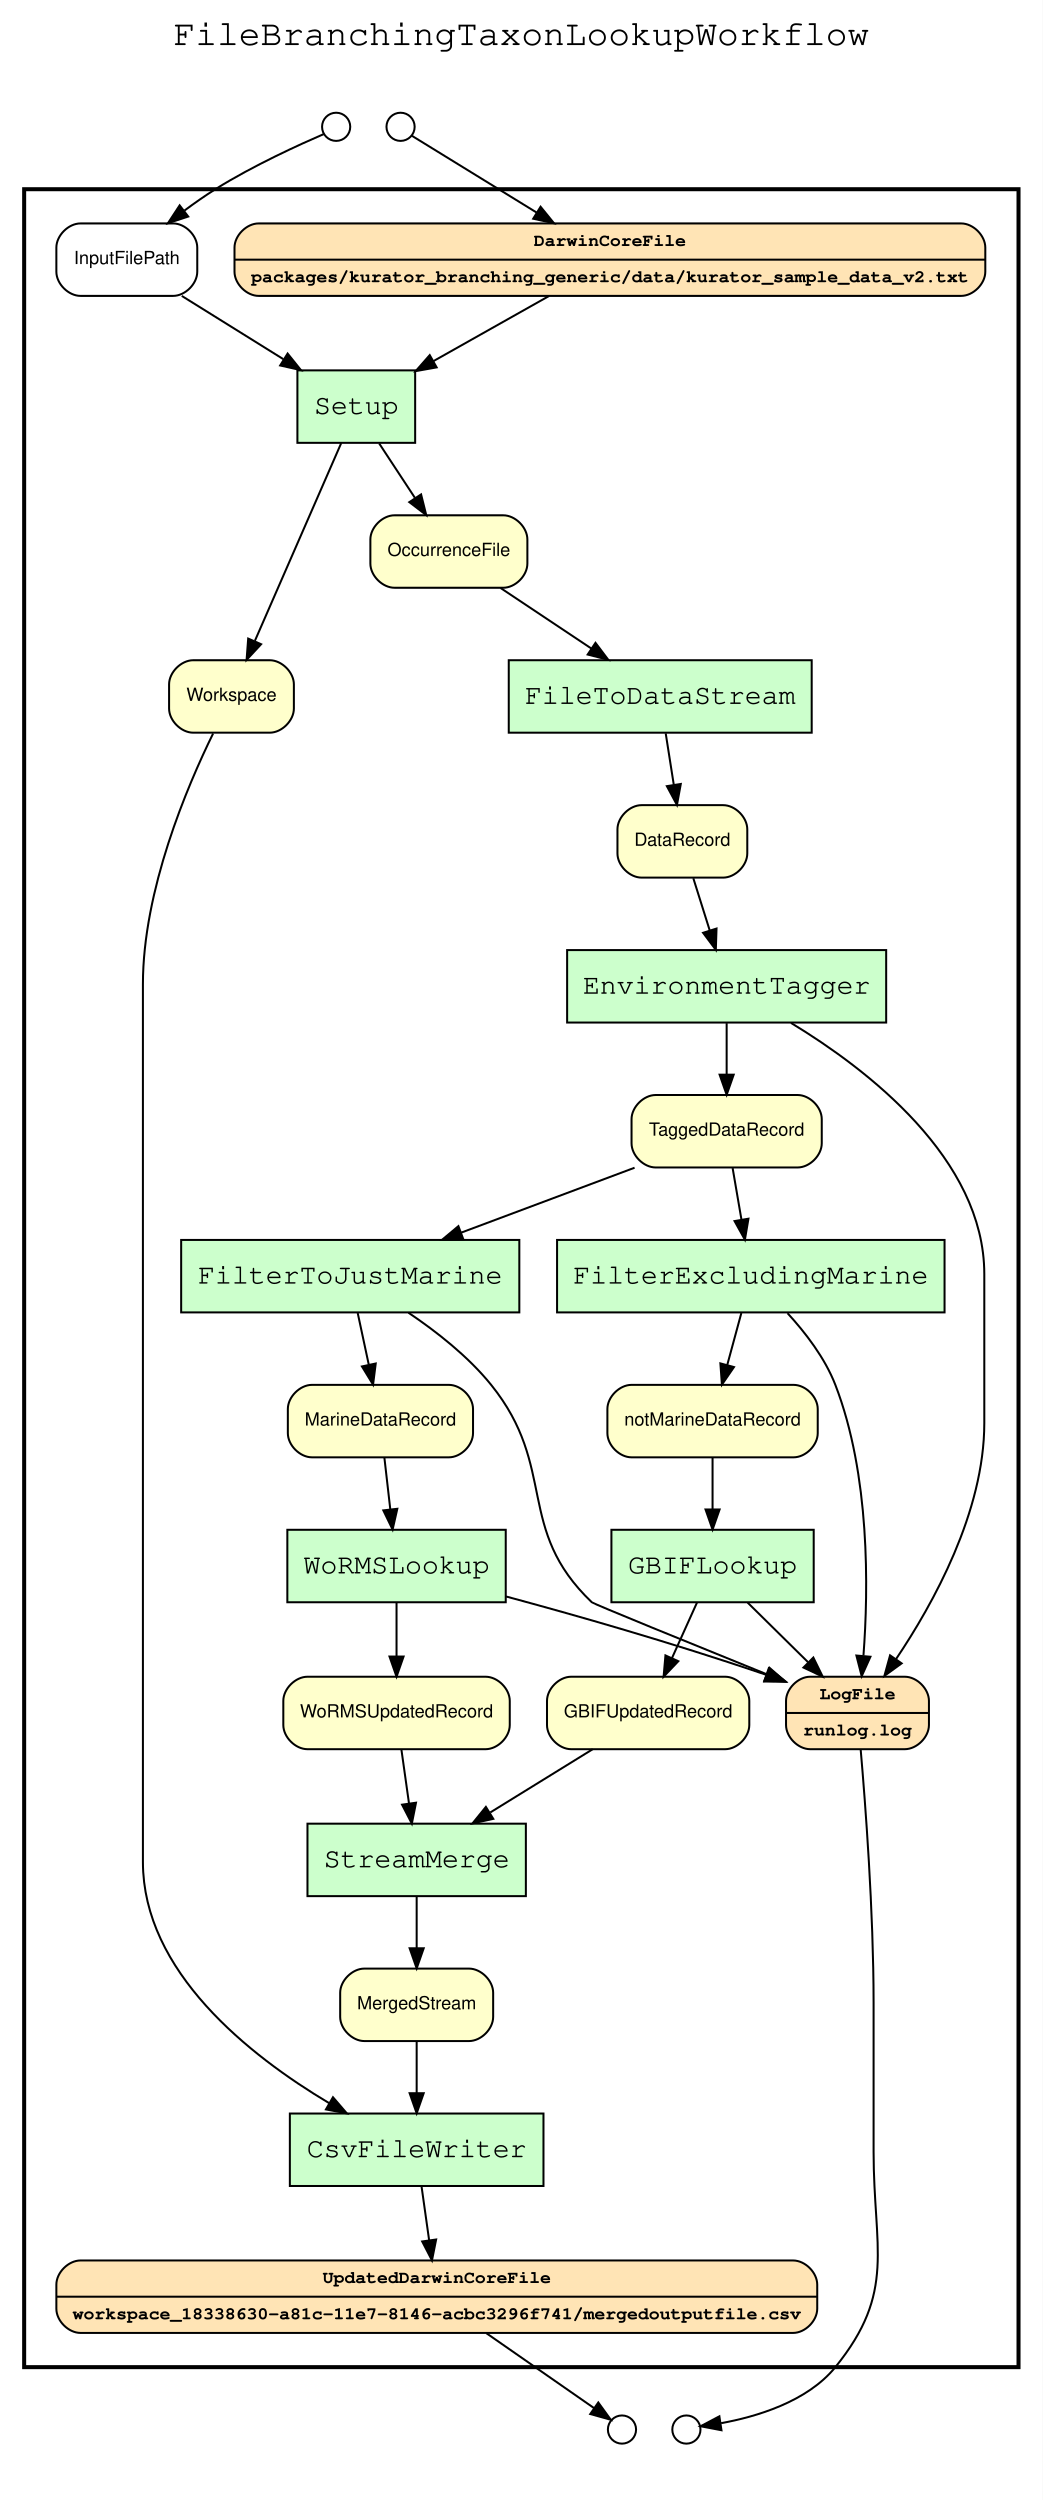
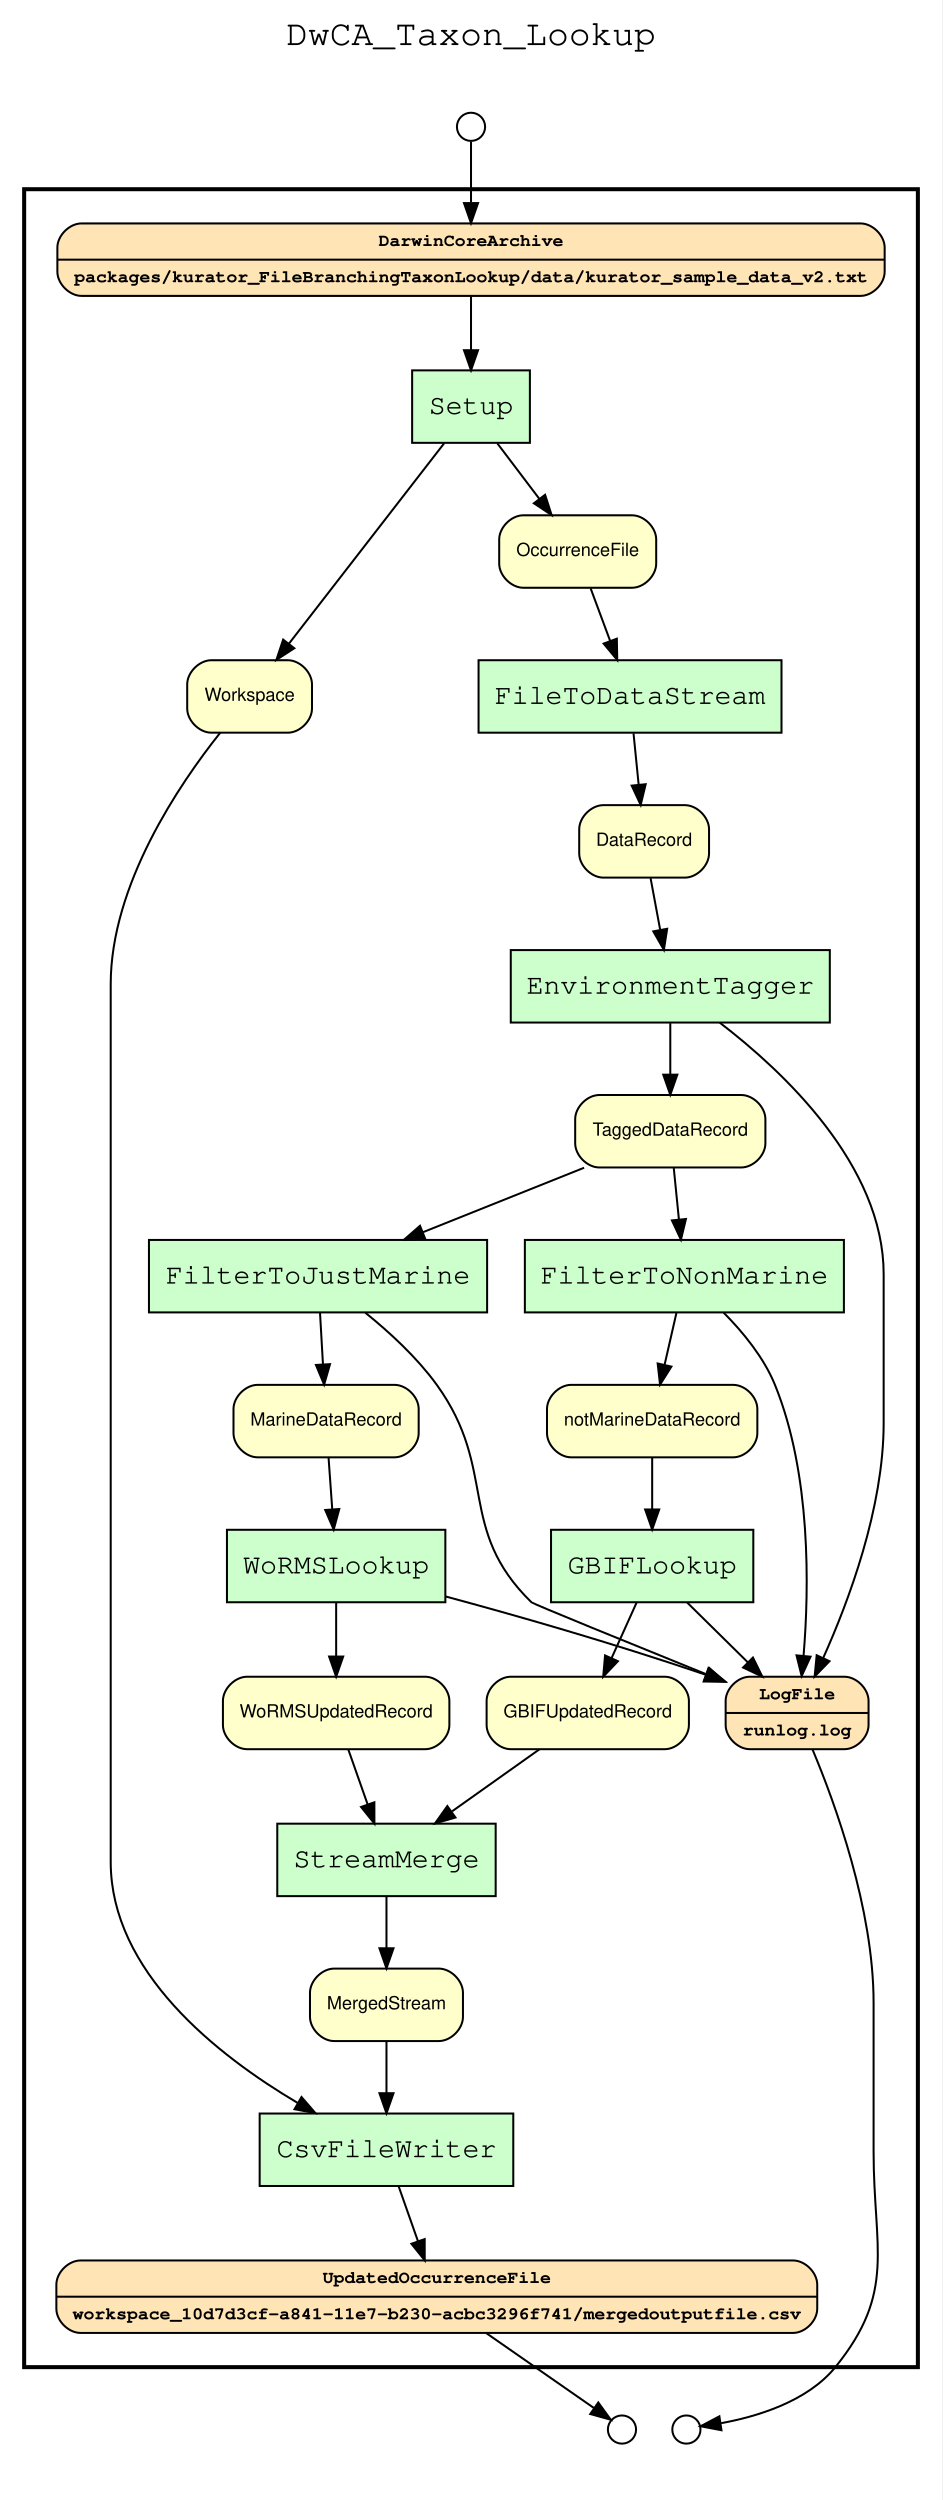
- <svg xmlns="http://www.w3.org/2000/svg" width="518pt" height="1242pt" viewBox="0.00 0.00 518.00 1242.00">
+ <svg xmlns="http://www.w3.org/2000/svg" width="468pt" height="1242pt" viewBox="0.00 0.00 468.00 1242.00">
  <g id="graph0" class="graph" transform="scale(1 1) rotate(0) translate(4 1238)">
-     <polygon fill="white" stroke="none" points="-4,4 -4,-1238 514,-1238 514,4 -4,4" />
-     <text text-anchor="middle" x="255" y="-1215.6" font-family="Courier,monospace" font-size="18.00">FileBranchingTaxonLookupWorkflow</text>
+     <polygon fill="white" stroke="none" points="-4,4 -4,-1238 464,-1238 464,4 -4,4" />
+     <text text-anchor="middle" x="230" y="-1215.6" font-family="Courier,monospace" font-size="18.00">DwCA_Taxon_Lookup</text>
+     <g id="clust1" class="cluster">
+       <polygon fill="none" stroke="black" stroke-width="2" points="8,-62 8,-1144 452,-1144 452,-62 8,-62" />
+     </g>
+     <g id="clust2" class="cluster">
+       <polygon fill="none" stroke="white" stroke-width="2" points="16,-70 16,-1136 444,-1136 444,-70 16,-70" />
+     </g>
+     <g id="clust3" class="cluster">
+       <polygon fill="none" stroke="white" stroke-width="2" points="207,-1152 207,-1198 253,-1198 253,-1152 207,-1152" />
+     </g>
+     <g id="clust4" class="cluster">
+       <polygon fill="none" stroke="white" stroke-width="2" points="215,-1160 215,-1190 245,-1190 245,-1160 215,-1160" />
+     </g>
    <g id="clust5" class="cluster">
      <polygon fill="none" stroke="white" stroke-width="2" points="282,-8 282,-54 360,-54 360,-8 282,-8" />
    </g>
    <g id="clust6" class="cluster">
      <polygon fill="none" stroke="white" stroke-width="2" points="290,-16 290,-46 352,-46 352,-16 290,-16" />
    </g>
-     <g id="clust1" class="cluster">
-       <polygon fill="none" stroke="black" stroke-width="2" points="8,-62 8,-1144 502,-1144 502,-62 8,-62" />
-     </g>
-     <g id="clust2" class="cluster">
-       <polygon fill="none" stroke="white" stroke-width="2" points="16,-70 16,-1136 494,-1136 494,-70 16,-70" />
-     </g>
-     <g id="clust3" class="cluster">
-       <polygon fill="none" stroke="white" stroke-width="2" points="140,-1152 140,-1198 218,-1198 218,-1152 140,-1152" />
-     </g>
-     <g id="clust4" class="cluster">
-       <polygon fill="none" stroke="white" stroke-width="2" points="148,-1160 148,-1190 210,-1190 210,-1160 148,-1160" />
-     </g>
    <g id="node1" class="node">
-       <polygon fill="#ccffcc" stroke="black" points="202.25,-1054 143.75,-1054 143.75,-1018 202.25,-1018 202.25,-1054" />
-       <text text-anchor="middle" x="173" y="-1032.3" font-family="Courier,monospace" font-size="14.00">Setup</text>
+       <polygon fill="#ccffcc" stroke="black" points="259.25,-1054 200.75,-1054 200.75,-1018 259.25,-1018 259.25,-1054" />
+       <text text-anchor="middle" x="230" y="-1032.3" font-family="Courier,monospace" font-size="14.00">Setup</text>
    </g>
    <g id="node11" class="node">
-       <path fill="#ffffcc" stroke="black" d="M130,-910C130,-910 92,-910 92,-910 86,-910 80,-904 80,-898 80,-898 80,-886 80,-886 80,-880 86,-874 92,-874 92,-874 130,-874 130,-874 136,-874 142,-880 142,-886 142,-886 142,-898 142,-898 142,-904 136,-910 130,-910" />
-       <text text-anchor="middle" x="111" y="-889.8" font-family="Helvetica,sans-Serif" font-size="9.00">Workspace</text>
+       <path fill="#ffffcc" stroke="black" d="M139,-910C139,-910 101,-910 101,-910 95,-910 89,-904 89,-898 89,-898 89,-886 89,-886 89,-880 95,-874 101,-874 101,-874 139,-874 139,-874 145,-874 151,-880 151,-886 151,-886 151,-898 151,-898 151,-904 145,-910 139,-910" />
+       <text text-anchor="middle" x="120" y="-889.8" font-family="Helvetica,sans-Serif" font-size="9.00">Workspace</text>
+     </g>
+     <g id="edge12" class="edge">
+       <path fill="none" stroke="black" d="M216.731,-1017.87C197.488,-993.031 161.712,-946.846 139.476,-918.142" />
+       <polygon fill="black" stroke="black" points="142.207,-915.951 133.316,-910.189 136.673,-920.238 142.207,-915.951" />
+     </g>
+     <g id="node12" class="node">
+       <path fill="#ffffcc" stroke="black" d="M310,-982C310,-982 256,-982 256,-982 250,-982 244,-976 244,-970 244,-970 244,-958 244,-958 244,-952 250,-946 256,-946 256,-946 310,-946 310,-946 316,-946 322,-952 322,-958 322,-958 322,-970 322,-970 322,-976 316,-982 310,-982" />
+       <text text-anchor="middle" x="283" y="-961.8" font-family="Helvetica,sans-Serif" font-size="9.00">OccurrenceFile</text>
    </g>
    <g id="edge13" class="edge">
-       <path fill="none" stroke="black" d="M165.521,-1017.87C154.862,-993.457 135.2,-948.426 122.629,-919.635" />
-       <polygon fill="black" stroke="black" points="125.714,-917.953 118.505,-910.189 119.299,-920.754 125.714,-917.953" />
-     </g>
-     <g id="node12" class="node">
-       <path fill="#ffffcc" stroke="black" d="M246,-982C246,-982 192,-982 192,-982 186,-982 180,-976 180,-970 180,-970 180,-958 180,-958 180,-952 186,-946 192,-946 192,-946 246,-946 246,-946 252,-946 258,-952 258,-958 258,-958 258,-970 258,-970 258,-976 252,-982 246,-982" />
-       <text text-anchor="middle" x="219" y="-961.8" font-family="Helvetica,sans-Serif" font-size="9.00">OccurrenceFile</text>
+       <path fill="none" stroke="black" d="M243.101,-1017.7C249.391,-1009.39 257.047,-999.277 263.965,-990.141" />
+       <polygon fill="black" stroke="black" points="266.804,-992.19 270.05,-982.104 261.223,-987.964 266.804,-992.19" />
+     </g>
+     <g id="node2" class="node">
+       <polygon fill="#ccffcc" stroke="black" points="384.25,-910 233.75,-910 233.75,-874 384.25,-874 384.25,-910" />
+       <text text-anchor="middle" x="309" y="-888.3" font-family="Courier,monospace" font-size="14.00">FileToDataStream</text>
+     </g>
+     <g id="node13" class="node">
+       <path fill="#ffffcc" stroke="black" d="M336.25,-838C336.25,-838 295.75,-838 295.75,-838 289.75,-838 283.75,-832 283.75,-826 283.75,-826 283.75,-814 283.75,-814 283.75,-808 289.75,-802 295.75,-802 295.75,-802 336.25,-802 336.25,-802 342.25,-802 348.25,-808 348.25,-814 348.25,-814 348.25,-826 348.25,-826 348.25,-832 342.25,-838 336.25,-838" />
+       <text text-anchor="middle" x="316" y="-817.8" font-family="Helvetica,sans-Serif" font-size="9.00">DataRecord</text>
    </g>
    <g id="edge14" class="edge">
-       <path fill="none" stroke="black" d="M184.371,-1017.7C189.718,-1009.56 196.204,-999.689 202.111,-990.701" />
-       <polygon fill="black" stroke="black" points="205.193,-992.384 207.76,-982.104 199.343,-988.539 205.193,-992.384" />
-     </g>
-     <g id="node2" class="node">
-       <polygon fill="#ccffcc" stroke="black" points="399.25,-910 248.75,-910 248.75,-874 399.25,-874 399.25,-910" />
-       <text text-anchor="middle" x="324" y="-888.3" font-family="Courier,monospace" font-size="14.00">FileToDataStream</text>
-     </g>
-     <g id="node13" class="node">
-       <path fill="#ffffcc" stroke="black" d="M355.25,-838C355.25,-838 314.75,-838 314.75,-838 308.75,-838 302.75,-832 302.75,-826 302.75,-826 302.75,-814 302.75,-814 302.75,-808 308.75,-802 314.75,-802 314.75,-802 355.25,-802 355.25,-802 361.25,-802 367.25,-808 367.25,-814 367.25,-814 367.25,-826 367.25,-826 367.25,-832 361.25,-838 355.25,-838" />
-       <text text-anchor="middle" x="335" y="-817.8" font-family="Helvetica,sans-Serif" font-size="9.00">DataRecord</text>
+       <path fill="none" stroke="black" d="M310.73,-873.697C311.502,-865.983 312.429,-856.712 313.289,-848.112" />
+       <polygon fill="black" stroke="black" points="316.777,-848.403 314.29,-838.104 309.812,-847.706 316.777,-848.403" />
+     </g>
+     <g id="node3" class="node">
+       <polygon fill="#ccffcc" stroke="black" points="408.25,-766 249.75,-766 249.75,-730 408.25,-730 408.25,-766" />
+       <text text-anchor="middle" x="329" y="-744.3" font-family="Courier,monospace" font-size="14.00">EnvironmentTagger</text>
+     </g>
+     <g id="node14" class="node">
+       <path fill="#ffffcc" stroke="black" d="M364.25,-694C364.25,-694 293.75,-694 293.75,-694 287.75,-694 281.75,-688 281.75,-682 281.75,-682 281.75,-670 281.75,-670 281.75,-664 287.75,-658 293.75,-658 293.75,-658 364.25,-658 364.25,-658 370.25,-658 376.25,-664 376.25,-670 376.25,-670 376.25,-682 376.25,-682 376.25,-688 370.25,-694 364.25,-694" />
+       <text text-anchor="middle" x="329" y="-673.8" font-family="Helvetica,sans-Serif" font-size="9.00">TaggedDataRecord</text>
+     </g>
+     <g id="edge16" class="edge">
+       <path fill="none" stroke="black" d="M329,-729.697C329,-721.983 329,-712.712 329,-704.112" />
+       <polygon fill="black" stroke="black" points="332.5,-704.104 329,-694.104 325.5,-704.104 332.5,-704.104" />
+     </g>
+     <g id="node20" class="node">
+       <path fill="#ffe4b5" stroke="black" d="M368.5,-369C368.5,-369 415.5,-369 415.5,-369 421.5,-369 427.5,-375 427.5,-381 427.5,-381 427.5,-393 427.5,-393 427.5,-399 421.5,-405 415.5,-405 415.5,-405 368.5,-405 368.5,-405 362.5,-405 356.5,-399 356.5,-393 356.5,-393 356.5,-381 356.5,-381 356.5,-375 362.5,-369 368.5,-369" />
+       <text text-anchor="middle" x="392" y="-393.8" font-family="Courier,monospace" font-weight="bold" font-size="9.00">LogFile</text>
+       <polyline fill="none" stroke="black" points="356.5,-387 427.5,-387 " />
+       <text text-anchor="middle" x="392" y="-375.8" font-family="Courier,monospace" font-weight="bold" font-size="9.00">runlog.log</text>
    </g>
    <g id="edge15" class="edge">
-       <path fill="none" stroke="black" d="M326.719,-873.697C327.931,-865.983 329.388,-856.712 330.739,-848.112" />
-       <polygon fill="black" stroke="black" points="334.217,-848.526 332.312,-838.104 327.302,-847.44 334.217,-848.526" />
-     </g>
-     <g id="node3" class="node">
-       <polygon fill="#ccffcc" stroke="black" points="436.25,-766 277.75,-766 277.75,-730 436.25,-730 436.25,-766" />
-       <text text-anchor="middle" x="357" y="-744.3" font-family="Courier,monospace" font-size="14.00">EnvironmentTagger</text>
-     </g>
-     <g id="node14" class="node">
-       <path fill="#ffffcc" stroke="black" d="M392.25,-694C392.25,-694 321.75,-694 321.75,-694 315.75,-694 309.75,-688 309.75,-682 309.75,-682 309.75,-670 309.75,-670 309.75,-664 315.75,-658 321.75,-658 321.75,-658 392.25,-658 392.25,-658 398.25,-658 404.25,-664 404.25,-670 404.25,-670 404.25,-682 404.25,-682 404.25,-688 398.25,-694 392.25,-694" />
-       <text text-anchor="middle" x="357" y="-673.8" font-family="Helvetica,sans-Serif" font-size="9.00">TaggedDataRecord</text>
+       <path fill="none" stroke="black" d="M353.585,-729.928C384.898,-705.958 435,-659.145 435,-605 435,-605 435,-605 435,-531 435,-488.794 417.609,-442.435 404.947,-414.276" />
+       <polygon fill="black" stroke="black" points="408.081,-412.714 400.702,-405.111 401.729,-415.656 408.081,-412.714" />
+     </g>
+     <g id="node4" class="node">
+       <polygon fill="#ccffcc" stroke="black" points="238,-622 70,-622 70,-586 238,-586 238,-622" />
+       <text text-anchor="middle" x="154" y="-600.3" font-family="Courier,monospace" font-size="14.00">FilterToJustMarine</text>
+     </g>
+     <g id="node15" class="node">
+       <path fill="#ffffcc" stroke="black" d="M192,-550C192,-550 124,-550 124,-550 118,-550 112,-544 112,-538 112,-538 112,-526 112,-526 112,-520 118,-514 124,-514 124,-514 192,-514 192,-514 198,-514 204,-520 204,-526 204,-526 204,-538 204,-538 204,-544 198,-550 192,-550" />
+       <text text-anchor="middle" x="158" y="-529.8" font-family="Helvetica,sans-Serif" font-size="9.00">MarineDataRecord</text>
+     </g>
+     <g id="edge18" class="edge">
+       <path fill="none" stroke="black" d="M154.989,-585.697C155.43,-577.983 155.959,-568.712 156.451,-560.112" />
+       <polygon fill="black" stroke="black" points="159.946,-560.288 157.023,-550.104 152.958,-559.888 159.946,-560.288" />
    </g>
    <g id="edge17" class="edge">
-       <path fill="none" stroke="black" d="M357,-729.697C357,-721.983 357,-712.712 357,-704.112" />
-       <polygon fill="black" stroke="black" points="360.5,-704.104 357,-694.104 353.5,-704.104 360.5,-704.104" />
-     </g>
-     <g id="node20" class="node">
-       <path fill="#ffe4b5" stroke="black" d="M398.5,-369C398.5,-369 445.5,-369 445.5,-369 451.5,-369 457.5,-375 457.5,-381 457.5,-381 457.5,-393 457.5,-393 457.5,-399 451.5,-405 445.5,-405 445.5,-405 398.5,-405 398.5,-405 392.5,-405 386.5,-399 386.5,-393 386.5,-393 386.5,-381 386.5,-381 386.5,-375 392.5,-369 398.5,-369" />
-       <text text-anchor="middle" x="422" y="-393.8" font-family="Courier,monospace" font-weight="bold" font-size="9.00">LogFile</text>
-       <polyline fill="none" stroke="black" points="386.5,-387 457.5,-387 " />
-       <text text-anchor="middle" x="422" y="-375.8" font-family="Courier,monospace" font-weight="bold" font-size="9.00">runlog.log</text>
-     </g>
-     <g id="edge16" class="edge">
-       <path fill="none" stroke="black" d="M388.97,-729.807C426.882,-706.823 485,-662.253 485,-605 485,-605 485,-605 485,-531 485,-486.937 459.64,-441.223 441.1,-413.69" />
-       <polygon fill="black" stroke="black" points="443.936,-411.638 435.361,-405.415 438.184,-415.627 443.936,-411.638" />
-     </g>
-     <g id="node4" class="node">
-       <polygon fill="#ccffcc" stroke="black" points="254,-622 86,-622 86,-586 254,-586 254,-622" />
-       <text text-anchor="middle" x="170" y="-600.3" font-family="Courier,monospace" font-size="14.00">FilterToJustMarine</text>
-     </g>
-     <g id="node15" class="node">
-       <path fill="#ffffcc" stroke="black" d="M219,-550C219,-550 151,-550 151,-550 145,-550 139,-544 139,-538 139,-538 139,-526 139,-526 139,-520 145,-514 151,-514 151,-514 219,-514 219,-514 225,-514 231,-520 231,-526 231,-526 231,-538 231,-538 231,-544 225,-550 219,-550" />
-       <text text-anchor="middle" x="185" y="-529.8" font-family="Helvetica,sans-Serif" font-size="9.00">MarineDataRecord</text>
+       <path fill="none" stroke="black" d="M177.497,-585.838C189.315,-576.301 203.176,-563.626 213,-550 243.616,-507.538 222.577,-478.604 260,-442 260.857,-441.162 308.989,-421.574 346.882,-406.229" />
+       <polygon fill="black" stroke="black" points="348.303,-409.43 356.26,-402.434 345.677,-402.941 348.303,-409.43" />
+     </g>
+     <g id="node5" class="node">
+       <polygon fill="#ccffcc" stroke="black" points="415.25,-622 256.75,-622 256.75,-586 415.25,-586 415.25,-622" />
+       <text text-anchor="middle" x="336" y="-600.3" font-family="Courier,monospace" font-size="14.00">FilterToNonMarine</text>
+     </g>
+     <g id="node16" class="node">
+       <path fill="#ffffcc" stroke="black" d="M360.25,-550C360.25,-550 279.75,-550 279.75,-550 273.75,-550 267.75,-544 267.75,-538 267.75,-538 267.75,-526 267.75,-526 267.75,-520 273.75,-514 279.75,-514 279.75,-514 360.25,-514 360.25,-514 366.25,-514 372.25,-520 372.25,-526 372.25,-526 372.25,-538 372.25,-538 372.25,-544 366.25,-550 360.25,-550" />
+       <text text-anchor="middle" x="320" y="-529.8" font-family="Helvetica,sans-Serif" font-size="9.00">notMarineDataRecord</text>
+     </g>
+     <g id="edge20" class="edge">
+       <path fill="none" stroke="black" d="M332.045,-585.697C330.282,-577.983 328.163,-568.712 326.197,-560.112" />
+       <polygon fill="black" stroke="black" points="329.55,-559.073 323.91,-550.104 322.726,-560.633 329.55,-559.073" />
    </g>
    <g id="edge19" class="edge">
-       <path fill="none" stroke="black" d="M173.708,-585.697C175.361,-577.983 177.347,-568.712 179.19,-560.112" />
-       <polygon fill="black" stroke="black" points="182.662,-560.616 181.335,-550.104 175.817,-559.149 182.662,-560.616" />
-     </g>
-     <g id="edge18" class="edge">
-       <path fill="none" stroke="black" d="M198.908,-585.846C212.694,-576.571 228.62,-564.126 240,-550 273.184,-508.81 251.761,-478.546 290,-442 290.866,-441.172 338.997,-421.582 376.886,-406.234" />
-       <polygon fill="black" stroke="black" points="378.308,-409.434 386.264,-402.437 375.681,-402.946 378.308,-409.434" />
-     </g>
-     <g id="node5" class="node">
-       <polygon fill="#ccffcc" stroke="black" points="465.25,-622 272.75,-622 272.75,-586 465.25,-586 465.25,-622" />
-       <text text-anchor="middle" x="369" y="-600.3" font-family="Courier,monospace" font-size="14.00">FilterExcludingMarine</text>
-     </g>
-     <g id="node16" class="node">
-       <path fill="#ffffcc" stroke="black" d="M390.25,-550C390.25,-550 309.75,-550 309.75,-550 303.75,-550 297.75,-544 297.75,-538 297.75,-538 297.75,-526 297.75,-526 297.75,-520 303.75,-514 309.75,-514 309.75,-514 390.25,-514 390.25,-514 396.25,-514 402.25,-520 402.25,-526 402.25,-526 402.25,-538 402.25,-538 402.25,-544 396.25,-550 390.25,-550" />
-       <text text-anchor="middle" x="350" y="-529.8" font-family="Helvetica,sans-Serif" font-size="9.00">notMarineDataRecord</text>
+       <path fill="none" stroke="black" d="M355.525,-585.852C364.978,-576.32 375.458,-563.643 381,-550 399.016,-505.652 397.971,-448.862 395.226,-415.646" />
+       <polygon fill="black" stroke="black" points="398.677,-414.965 394.255,-405.338 391.708,-415.622 398.677,-414.965" />
+     </g>
+     <g id="node6" class="node">
+       <polygon fill="#ccffcc" stroke="black" points="217.25,-478 108.75,-478 108.75,-442 217.25,-442 217.25,-478" />
+       <text text-anchor="middle" x="163" y="-456.3" font-family="Courier,monospace" font-size="14.00">WoRMSLookup</text>
+     </g>
+     <g id="node17" class="node">
+       <path fill="#ffffcc" stroke="black" d="M207.25,-405C207.25,-405 118.75,-405 118.75,-405 112.75,-405 106.75,-399 106.75,-393 106.75,-393 106.75,-381 106.75,-381 106.75,-375 112.75,-369 118.75,-369 118.75,-369 207.25,-369 207.25,-369 213.25,-369 219.25,-375 219.25,-381 219.25,-381 219.25,-393 219.25,-393 219.25,-399 213.25,-405 207.25,-405" />
+       <text text-anchor="middle" x="163" y="-384.8" font-family="Helvetica,sans-Serif" font-size="9.00">WoRMSUpdatedRecord</text>
+     </g>
+     <g id="edge22" class="edge">
+       <path fill="none" stroke="black" d="M163,-441.813C163,-433.789 163,-424.047 163,-415.069" />
+       <polygon fill="black" stroke="black" points="166.5,-415.029 163,-405.029 159.5,-415.029 166.5,-415.029" />
    </g>
    <g id="edge21" class="edge">
-       <path fill="none" stroke="black" d="M364.303,-585.697C362.187,-577.898 359.638,-568.509 357.282,-559.829" />
-       <polygon fill="black" stroke="black" points="360.64,-558.838 354.643,-550.104 353.884,-560.672 360.64,-558.838" />
-     </g>
-     <g id="edge20" class="edge">
-       <path fill="none" stroke="black" d="M387.23,-585.619C396.054,-576.022 405.834,-563.359 411,-550 428.263,-505.354 427.465,-448.661 424.97,-415.545" />
-       <polygon fill="black" stroke="black" points="428.43,-414.931 424.082,-405.27 421.456,-415.534 428.43,-414.931" />
-     </g>
-     <g id="node6" class="node">
-       <polygon fill="#ccffcc" stroke="black" points="247.25,-478 138.75,-478 138.75,-442 247.25,-442 247.25,-478" />
-       <text text-anchor="middle" x="193" y="-456.3" font-family="Courier,monospace" font-size="14.00">WoRMSLookup</text>
-     </g>
-     <g id="node17" class="node">
-       <path fill="#ffffcc" stroke="black" d="M237.25,-405C237.25,-405 148.75,-405 148.75,-405 142.75,-405 136.75,-399 136.75,-393 136.75,-393 136.75,-381 136.75,-381 136.75,-375 142.75,-369 148.75,-369 148.75,-369 237.25,-369 237.25,-369 243.25,-369 249.25,-375 249.25,-381 249.25,-381 249.25,-393 249.25,-393 249.25,-399 243.25,-405 237.25,-405" />
-       <text text-anchor="middle" x="193" y="-384.8" font-family="Helvetica,sans-Serif" font-size="9.00">WoRMSUpdatedRecord</text>
+       <path fill="none" stroke="black" d="M217.388,-444.87C252.022,-435.521 297.954,-422.475 346.785,-405.916" />
+       <polygon fill="black" stroke="black" points="347.933,-409.222 356.26,-402.671 345.665,-402.6 347.933,-409.222" />
+     </g>
+     <g id="node7" class="node">
+       <polygon fill="#ccffcc" stroke="black" points="370.25,-478 269.75,-478 269.75,-442 370.25,-442 370.25,-478" />
+       <text text-anchor="middle" x="320" y="-456.3" font-family="Courier,monospace" font-size="14.00">GBIFLookup</text>
+     </g>
+     <g id="node18" class="node">
+       <path fill="#ffffcc" stroke="black" d="M326.25,-405C326.25,-405 249.75,-405 249.75,-405 243.75,-405 237.75,-399 237.75,-393 237.75,-393 237.75,-381 237.75,-381 237.75,-375 243.75,-369 249.75,-369 249.75,-369 326.25,-369 326.25,-369 332.25,-369 338.25,-375 338.25,-381 338.25,-381 338.25,-393 338.25,-393 338.25,-399 332.25,-405 326.25,-405" />
+       <text text-anchor="middle" x="288" y="-384.8" font-family="Helvetica,sans-Serif" font-size="9.00">GBIFUpdatedRecord</text>
+     </g>
+     <g id="edge24" class="edge">
+       <path fill="none" stroke="black" d="M312.254,-441.813C308.52,-433.528 303.96,-423.41 299.805,-414.193" />
+       <polygon fill="black" stroke="black" points="302.975,-412.707 295.675,-405.029 296.593,-415.584 302.975,-412.707" />
    </g>
    <g id="edge23" class="edge">
-       <path fill="none" stroke="black" d="M193,-441.813C193,-433.789 193,-424.047 193,-415.069" />
-       <polygon fill="black" stroke="black" points="196.5,-415.029 193,-405.029 189.5,-415.029 196.5,-415.029" />
-     </g>
-     <g id="edge22" class="edge">
-       <path fill="none" stroke="black" d="M247.388,-444.87C282.022,-435.521 327.954,-422.475 376.785,-405.916" />
-       <polygon fill="black" stroke="black" points="377.933,-409.222 386.26,-402.671 375.665,-402.6 377.933,-409.222" />
-     </g>
-     <g id="node7" class="node">
-       <polygon fill="#ccffcc" stroke="black" points="400.25,-478 299.75,-478 299.75,-442 400.25,-442 400.25,-478" />
-       <text text-anchor="middle" x="350" y="-456.3" font-family="Courier,monospace" font-size="14.00">GBIFLookup</text>
-     </g>
-     <g id="node18" class="node">
-       <path fill="#ffffcc" stroke="black" d="M356.25,-405C356.25,-405 279.75,-405 279.75,-405 273.75,-405 267.75,-399 267.75,-393 267.75,-393 267.75,-381 267.75,-381 267.75,-375 273.75,-369 279.75,-369 279.75,-369 356.25,-369 356.25,-369 362.25,-369 368.25,-375 368.25,-381 368.25,-381 368.25,-393 368.25,-393 368.25,-399 362.25,-405 356.25,-405" />
-       <text text-anchor="middle" x="318" y="-384.8" font-family="Helvetica,sans-Serif" font-size="9.00">GBIFUpdatedRecord</text>
+       <path fill="none" stroke="black" d="M337.429,-441.813C346.45,-432.917 357.613,-421.909 367.488,-412.172" />
+       <polygon fill="black" stroke="black" points="370.068,-414.542 374.731,-405.029 365.153,-409.558 370.068,-414.542" />
+     </g>
+     <g id="node8" class="node">
+       <polygon fill="#ccffcc" stroke="black" points="242.25,-332 133.75,-332 133.75,-296 242.25,-296 242.25,-332" />
+       <text text-anchor="middle" x="188" y="-310.3" font-family="Courier,monospace" font-size="14.00">StreamMerge</text>
+     </g>
+     <g id="node19" class="node">
+       <path fill="#ffffcc" stroke="black" d="M214,-260C214,-260 162,-260 162,-260 156,-260 150,-254 150,-248 150,-248 150,-236 150,-236 150,-230 156,-224 162,-224 162,-224 214,-224 214,-224 220,-224 226,-230 226,-236 226,-236 226,-248 226,-248 226,-254 220,-260 214,-260" />
+       <text text-anchor="middle" x="188" y="-239.8" font-family="Helvetica,sans-Serif" font-size="9.00">MergedStream</text>
    </g>
    <g id="edge25" class="edge">
-       <path fill="none" stroke="black" d="M342.254,-441.813C338.52,-433.528 333.96,-423.41 329.805,-414.193" />
-       <polygon fill="black" stroke="black" points="332.975,-412.707 325.675,-405.029 326.593,-415.584 332.975,-412.707" />
-     </g>
-     <g id="edge24" class="edge">
-       <path fill="none" stroke="black" d="M367.429,-441.813C376.45,-432.917 387.613,-421.909 397.488,-412.172" />
-       <polygon fill="black" stroke="black" points="400.068,-414.542 404.731,-405.029 395.153,-409.558 400.068,-414.542" />
-     </g>
-     <g id="node8" class="node">
-       <polygon fill="#ccffcc" stroke="black" points="257.25,-332 148.75,-332 148.75,-296 257.25,-296 257.25,-332" />
-       <text text-anchor="middle" x="203" y="-310.3" font-family="Courier,monospace" font-size="14.00">StreamMerge</text>
-     </g>
-     <g id="node19" class="node">
-       <path fill="#ffffcc" stroke="black" d="M229,-260C229,-260 177,-260 177,-260 171,-260 165,-254 165,-248 165,-248 165,-236 165,-236 165,-230 171,-224 177,-224 177,-224 229,-224 229,-224 235,-224 241,-230 241,-236 241,-236 241,-248 241,-248 241,-254 235,-260 229,-260" />
-       <text text-anchor="middle" x="203" y="-239.8" font-family="Helvetica,sans-Serif" font-size="9.00">MergedStream</text>
-     </g>
-     <g id="edge26" class="edge">
-       <path fill="none" stroke="black" d="M203,-295.697C203,-287.983 203,-278.712 203,-270.112" />
-       <polygon fill="black" stroke="black" points="206.5,-270.104 203,-260.104 199.5,-270.104 206.5,-270.104" />
+       <path fill="none" stroke="black" d="M188,-295.697C188,-287.983 188,-278.712 188,-270.112" />
+       <polygon fill="black" stroke="black" points="191.5,-270.104 188,-260.104 184.5,-270.104 191.5,-270.104" />
    </g>
    <g id="node9" class="node">
-       <polygon fill="#ccffcc" stroke="black" points="266,-188 140,-188 140,-152 266,-152 266,-188" />
-       <text text-anchor="middle" x="203" y="-166.3" font-family="Courier,monospace" font-size="14.00">CsvFileWriter</text>
+       <polygon fill="#ccffcc" stroke="black" points="251,-188 125,-188 125,-152 251,-152 251,-188" />
+       <text text-anchor="middle" x="188" y="-166.3" font-family="Courier,monospace" font-size="14.00">CsvFileWriter</text>
    </g>
    <g id="node21" class="node">
      <path fill="#ffe4b5" stroke="black" d="M36,-79C36,-79 390,-79 390,-79 396,-79 402,-85 402,-91 402,-91 402,-103 402,-103 402,-109 396,-115 390,-115 390,-115 36,-115 36,-115 30,-115 24,-109 24,-103 24,-103 24,-91 24,-91 24,-85 30,-79 36,-79" />
-       <text text-anchor="middle" x="213" y="-103.8" font-family="Courier,monospace" font-weight="bold" font-size="9.00">UpdatedDarwinCoreFile</text>
+       <text text-anchor="middle" x="213" y="-103.8" font-family="Courier,monospace" font-weight="bold" font-size="9.00">UpdatedOccurrenceFile</text>
      <polyline fill="none" stroke="black" points="24,-97 402,-97 " />
-       <text text-anchor="middle" x="213" y="-85.8" font-family="Courier,monospace" font-weight="bold" font-size="9.00">workspace_18338630-a81c-11e7-8146-acbc3296f741/mergedoutputfile.csv</text>
-     </g>
-     <g id="edge27" class="edge">
-       <path fill="none" stroke="black" d="M205.421,-151.813C206.551,-143.789 207.923,-134.047 209.187,-125.069" />
-       <polygon fill="black" stroke="black" points="212.673,-125.419 210.602,-115.029 205.741,-124.443 212.673,-125.419" />
+       <text text-anchor="middle" x="213" y="-85.8" font-family="Courier,monospace" font-weight="bold" font-size="9.00">workspace_10d7d3cf-a841-11e7-b230-acbc3296f741/mergedoutputfile.csv</text>
+     </g>
+     <g id="edge26" class="edge">
+       <path fill="none" stroke="black" d="M194.052,-151.813C196.938,-143.615 200.457,-133.623 203.674,-124.485" />
+       <polygon fill="black" stroke="black" points="206.984,-125.624 207.004,-115.029 200.381,-123.299 206.984,-125.624" />
    </g>
    <g id="node10" class="node">
-       <path fill="#ffe4b5" stroke="black" d="M124.5,-1091C124.5,-1091 473.5,-1091 473.5,-1091 479.5,-1091 485.5,-1097 485.5,-1103 485.5,-1103 485.5,-1115 485.5,-1115 485.5,-1121 479.5,-1127 473.5,-1127 473.5,-1127 124.5,-1127 124.5,-1127 118.5,-1127 112.5,-1121 112.5,-1115 112.5,-1115 112.5,-1103 112.5,-1103 112.5,-1097 118.5,-1091 124.5,-1091" />
-       <text text-anchor="middle" x="299" y="-1115.8" font-family="Courier,monospace" font-weight="bold" font-size="9.00">DarwinCoreFile</text>
-       <polyline fill="none" stroke="black" points="112.5,-1109 485.5,-1109 " />
-       <text text-anchor="middle" x="299" y="-1097.8" font-family="Courier,monospace" font-weight="bold" font-size="9.00">packages/kurator_branching_generic/data/kurator_sample_data_v2.txt</text>
+       <path fill="#ffe4b5" stroke="black" d="M36.5,-1091C36.5,-1091 423.5,-1091 423.5,-1091 429.5,-1091 435.5,-1097 435.5,-1103 435.5,-1103 435.5,-1115 435.5,-1115 435.5,-1121 429.5,-1127 423.5,-1127 423.5,-1127 36.5,-1127 36.5,-1127 30.5,-1127 24.5,-1121 24.5,-1115 24.5,-1115 24.5,-1103 24.5,-1103 24.5,-1097 30.5,-1091 36.5,-1091" />
+       <text text-anchor="middle" x="230" y="-1115.8" font-family="Courier,monospace" font-weight="bold" font-size="9.00">DarwinCoreArchive</text>
+       <polyline fill="none" stroke="black" points="24.5,-1109 435.5,-1109 " />
+       <text text-anchor="middle" x="230" y="-1097.8" font-family="Courier,monospace" font-weight="bold" font-size="9.00">packages/kurator_FileBranchingTaxonLookup/data/kurator_sample_data_v2.txt</text>
+     </g>
+     <g id="edge1" class="edge">
+       <path fill="none" stroke="black" d="M230,-1090.81C230,-1082.79 230,-1073.05 230,-1064.07" />
+       <polygon fill="black" stroke="black" points="233.5,-1064.03 230,-1054.03 226.5,-1064.03 233.5,-1064.03" />
    </g>
    <g id="edge2" class="edge">
-       <path fill="none" stroke="black" d="M268.82,-1090.99C251.552,-1081.26 229.719,-1068.96 211.257,-1058.56" />
-       <polygon fill="black" stroke="black" points="212.929,-1055.48 202.499,-1053.62 209.493,-1061.58 212.929,-1055.48" />
+       <path fill="none" stroke="black" d="M105.367,-873.93C85.112,-848.496 51,-798.336 51,-749 51,-749 51,-749 51,-313 51,-258.541 103.833,-216.959 143.881,-193.262" />
+       <polygon fill="black" stroke="black" points="145.785,-196.205 152.719,-188.195 142.303,-190.132 145.785,-196.205" />
    </g>
    <g id="edge3" class="edge">
-       <path fill="none" stroke="black" d="M101.883,-873.606C88.995,-847.357 67,-795.715 67,-749 67,-749 67,-749 67,-313 67,-258.574 119.755,-216.861 159.551,-193.137" />
-       <polygon fill="black" stroke="black" points="161.422,-196.098 168.33,-188.065 157.92,-190.037 161.422,-196.098" />
+       <path fill="none" stroke="black" d="M289.427,-945.697C292.355,-937.813 295.887,-928.304 299.14,-919.546" />
+       <polygon fill="black" stroke="black" points="302.446,-920.697 302.647,-910.104 295.884,-918.26 302.446,-920.697" />
    </g>
    <g id="edge4" class="edge">
-       <path fill="none" stroke="black" d="M244.686,-945.876C258.288,-936.808 275.172,-925.552 289.861,-915.759" />
-       <polygon fill="black" stroke="black" points="291.836,-918.649 298.215,-910.19 287.953,-912.825 291.836,-918.649" />
+       <path fill="none" stroke="black" d="M319.213,-801.697C320.646,-793.983 322.368,-784.712 323.965,-776.112" />
+       <polygon fill="black" stroke="black" points="327.439,-776.575 325.823,-766.104 320.556,-775.297 327.439,-776.575" />
    </g>
    <g id="edge5" class="edge">
-       <path fill="none" stroke="black" d="M340.438,-801.697C342.889,-793.898 345.84,-784.509 348.568,-775.829" />
-       <polygon fill="black" stroke="black" points="351.965,-776.694 351.624,-766.104 345.287,-774.595 351.965,-776.694" />
+       <path fill="none" stroke="black" d="M286.19,-657.876C262.054,-648.222 231.716,-636.087 206.194,-625.878" />
+       <polygon fill="black" stroke="black" points="207.255,-622.533 196.671,-622.068 204.656,-629.032 207.255,-622.533" />
    </g>
    <g id="edge6" class="edge">
-       <path fill="none" stroke="black" d="M311.255,-657.876C285.236,-648.137 252.474,-635.872 225.053,-625.608" />
-       <polygon fill="black" stroke="black" points="226.189,-622.296 215.597,-622.068 223.735,-628.852 226.189,-622.296" />
+       <path fill="none" stroke="black" d="M330.73,-657.697C331.502,-649.983 332.429,-640.712 333.289,-632.112" />
+       <polygon fill="black" stroke="black" points="336.777,-632.403 334.29,-622.104 329.812,-631.706 336.777,-632.403" />
    </g>
    <g id="edge7" class="edge">
-       <path fill="none" stroke="black" d="M359.966,-657.697C361.289,-649.983 362.878,-640.712 364.352,-632.112" />
-       <polygon fill="black" stroke="black" points="367.828,-632.552 366.068,-622.104 360.928,-631.369 367.828,-632.552" />
+       <path fill="none" stroke="black" d="M159.236,-513.697C159.787,-505.983 160.449,-496.712 161.063,-488.112" />
+       <polygon fill="black" stroke="black" points="164.557,-488.328 161.778,-478.104 157.575,-487.83 164.557,-488.328" />
    </g>
    <g id="edge8" class="edge">
-       <path fill="none" stroke="black" d="M186.978,-513.697C187.859,-505.983 188.919,-496.712 189.901,-488.112" />
-       <polygon fill="black" stroke="black" points="193.387,-488.437 191.045,-478.104 186.432,-487.642 193.387,-488.437" />
+       <path fill="none" stroke="black" d="M320,-513.697C320,-505.983 320,-496.712 320,-488.112" />
+       <polygon fill="black" stroke="black" points="323.5,-488.104 320,-478.104 316.5,-488.104 323.5,-488.104" />
    </g>
    <g id="edge9" class="edge">
-       <path fill="none" stroke="black" d="M350,-513.697C350,-505.983 350,-496.712 350,-488.112" />
-       <polygon fill="black" stroke="black" points="353.5,-488.104 350,-478.104 346.5,-488.104 353.5,-488.104" />
+       <path fill="none" stroke="black" d="M169.052,-368.813C171.938,-360.615 175.457,-350.623 178.674,-341.485" />
+       <polygon fill="black" stroke="black" points="181.984,-342.624 182.004,-332.029 175.381,-340.299 181.984,-342.624" />
    </g>
    <g id="edge10" class="edge">
-       <path fill="none" stroke="black" d="M195.421,-368.813C196.551,-360.789 197.923,-351.047 199.187,-342.069" />
-       <polygon fill="black" stroke="black" points="202.673,-342.419 200.602,-332.029 195.741,-341.443 202.673,-342.419" />
+       <path fill="none" stroke="black" d="M264.048,-368.994C251.032,-359.753 234.75,-348.192 220.594,-338.142" />
+       <polygon fill="black" stroke="black" points="222.284,-335.049 212.104,-332.114 218.231,-340.757 222.284,-335.049" />
    </g>
    <g id="edge11" class="edge">
-       <path fill="none" stroke="black" d="M290.455,-368.994C275.205,-359.579 256.055,-347.755 239.565,-337.575" />
-       <polygon fill="black" stroke="black" points="241.067,-334.389 230.719,-332.114 237.389,-340.345 241.067,-334.389" />
-     </g>
-     <g id="edge12" class="edge">
-       <path fill="none" stroke="black" d="M203,-223.697C203,-215.983 203,-206.712 203,-198.112" />
-       <polygon fill="black" stroke="black" points="206.5,-198.104 203,-188.104 199.5,-198.104 206.5,-198.104" />
-     </g>
-     <g id="node25" class="node">
+       <path fill="none" stroke="black" d="M188,-223.697C188,-215.983 188,-206.712 188,-198.112" />
+       <polygon fill="black" stroke="black" points="191.5,-198.104 188,-188.104 184.5,-198.104 191.5,-198.104" />
+     </g>
+     <g id="node23" class="node">
      <ellipse fill="none" stroke="black" cx="337" cy="-31" rx="7" ry="7" />
    </g>
-     <g id="edge30" class="edge">
-       <path fill="none" stroke="black" d="M423.581,-368.848C425.912,-342.024 430,-288.503 430,-243 430,-243 430,-243 430,-169 430,-120.701 441.396,-99.535 411,-62 396.965,-44.668 371.346,-37.273 354.245,-34.169" />
+     <g id="edge28" class="edge">
+       <path fill="none" stroke="black" d="M399.69,-368.781C410.794,-342.305 430,-289.752 430,-243 430,-243 430,-243 430,-169 430,-120.701 441.396,-99.535 411,-62 396.965,-44.668 371.346,-37.273 354.245,-34.169" />
      <polygon fill="black" stroke="black" points="354.422,-30.657 344.014,-32.637 353.386,-37.58 354.422,-30.657" />
    </g>
-     <g id="node26" class="node">
+     <g id="node24" class="node">
      <ellipse fill="none" stroke="black" cx="305" cy="-31" rx="7" ry="7" />
    </g>
-     <g id="edge31" class="edge">
+     <g id="edge29" class="edge">
      <path fill="none" stroke="black" d="M237.654,-78.849C254.78,-66.936 276.977,-51.495 291.108,-41.664" />
      <polygon fill="black" stroke="black" points="293.231,-44.451 299.441,-35.867 289.234,-38.704 293.231,-44.451" />
    </g>
    <g id="node22" class="node">
-       <path fill="#ffffff" stroke="black" d="M82,-1127C82,-1127 36,-1127 36,-1127 30,-1127 24,-1121 24,-1115 24,-1115 24,-1103 24,-1103 24,-1097 30,-1091 36,-1091 36,-1091 82,-1091 82,-1091 88,-1091 94,-1097 94,-1103 94,-1103 94,-1115 94,-1115 94,-1121 88,-1127 82,-1127" />
-       <text text-anchor="middle" x="59" y="-1106.8" font-family="Helvetica,sans-Serif" font-size="9.00">InputFilePath</text>
-     </g>
-     <g id="edge1" class="edge">
-       <path fill="none" stroke="black" d="M86.306,-1090.99C101.423,-1081.58 120.407,-1069.76 136.753,-1059.57" />
-       <polygon fill="black" stroke="black" points="138.884,-1062.37 145.522,-1054.11 135.183,-1056.43 138.884,-1062.37" />
-     </g>
-     <g id="node23" class="node">
-       <ellipse fill="none" stroke="black" cx="195" cy="-1175" rx="7" ry="7" />
-     </g>
-     <g id="edge28" class="edge">
-       <path fill="none" stroke="black" d="M200.591,-1170.56C212.189,-1163.42 239.699,-1146.49 262.692,-1132.34" />
-       <polygon fill="black" stroke="black" points="264.559,-1135.3 271.241,-1127.08 260.89,-1129.34 264.559,-1135.3" />
-     </g>
-     <g id="node24" class="node">
-       <ellipse fill="none" stroke="black" cx="163" cy="-1175" rx="7" ry="7" />
-     </g>
-     <g id="edge29" class="edge">
-       <path fill="none" stroke="black" d="M156.829,-1171.39C145.713,-1166.59 121.739,-1155.77 103,-1144 97.868,-1140.78 92.606,-1137.09 87.588,-1133.36" />
-       <polygon fill="black" stroke="black" points="89.504,-1130.42 79.437,-1127.12 85.248,-1135.98 89.504,-1130.42" />
+       <ellipse fill="none" stroke="black" cx="230" cy="-1175" rx="7" ry="7" />
+     </g>
+     <g id="edge27" class="edge">
+       <path fill="none" stroke="black" d="M230,-1167.63C230,-1160.54 230,-1148.6 230,-1137.42" />
+       <polygon fill="black" stroke="black" points="233.5,-1137.12 230,-1127.12 226.5,-1137.12 233.5,-1137.12" />
    </g>
  </g>
</svg>
